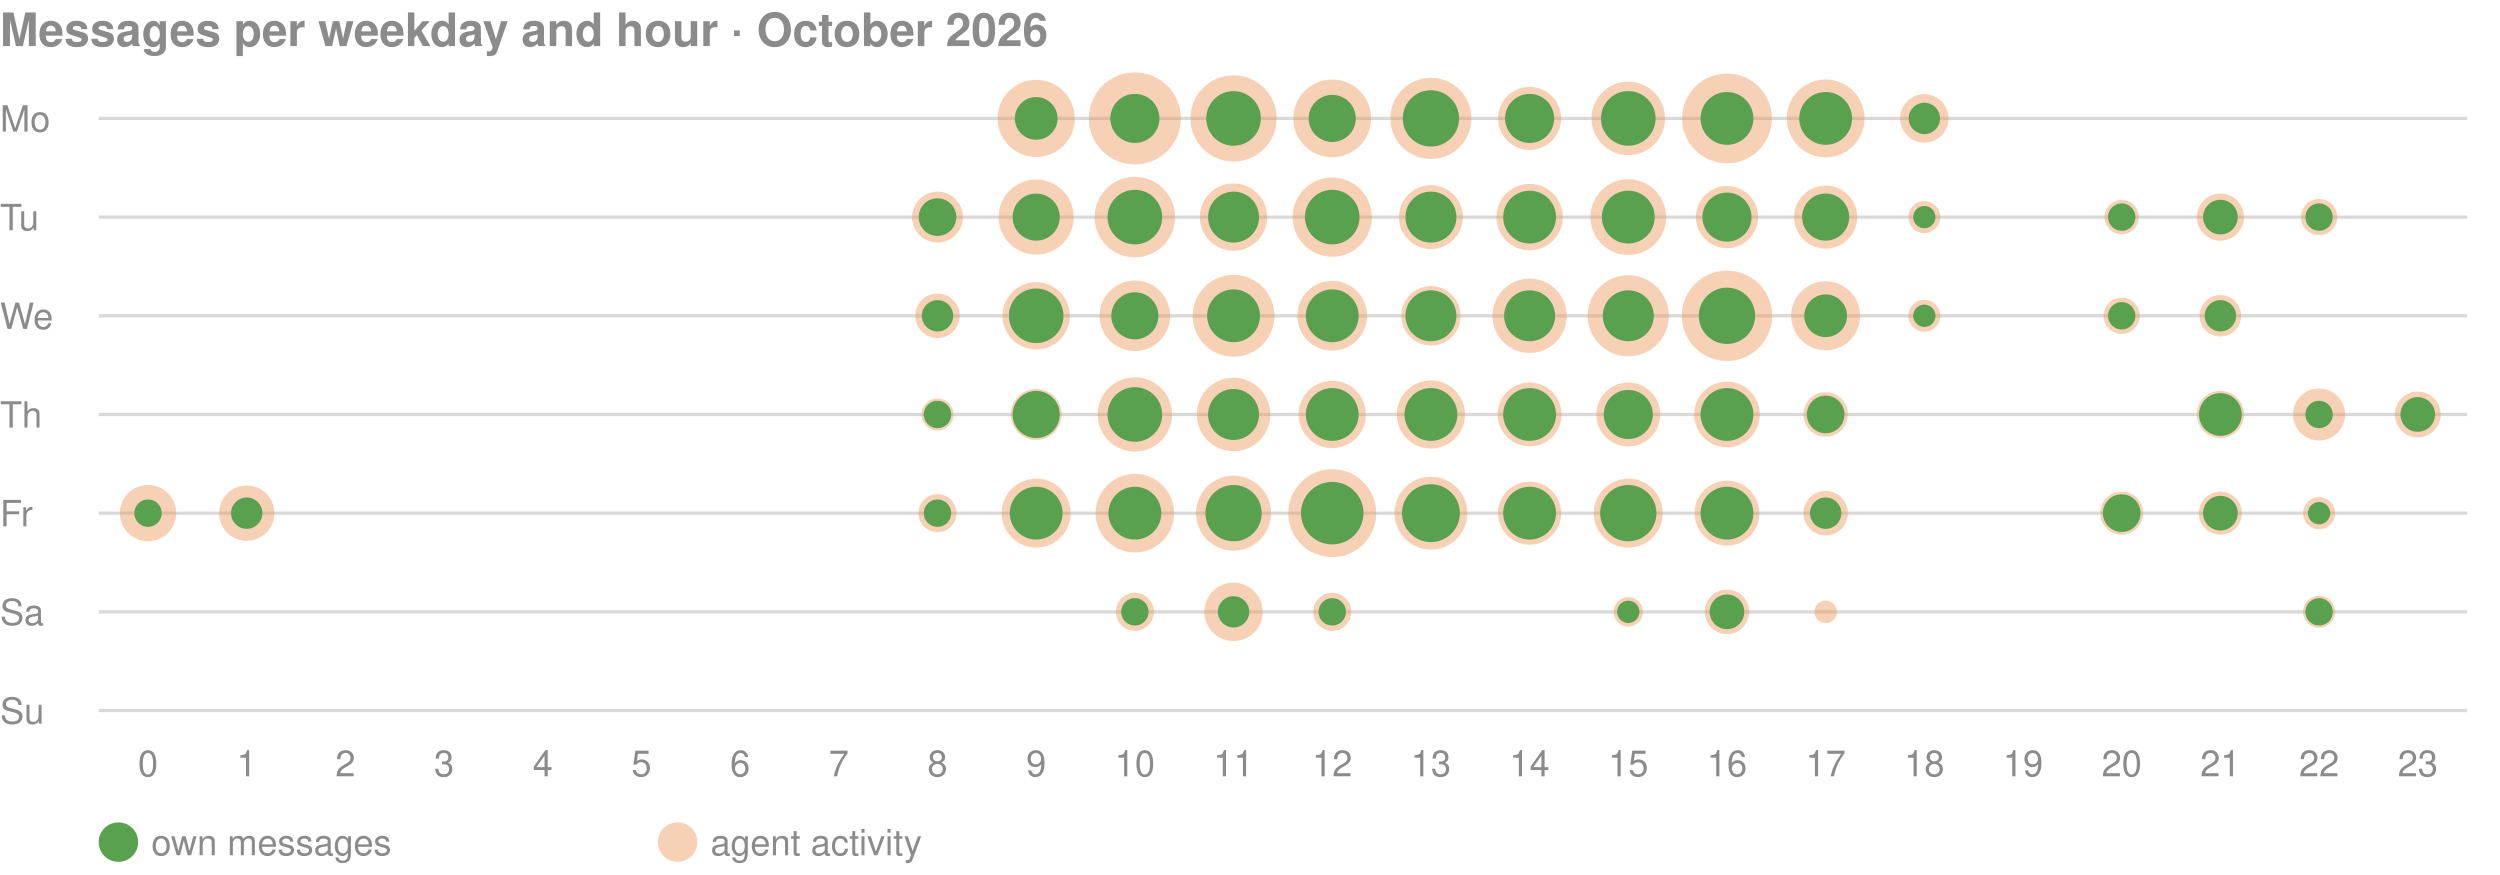
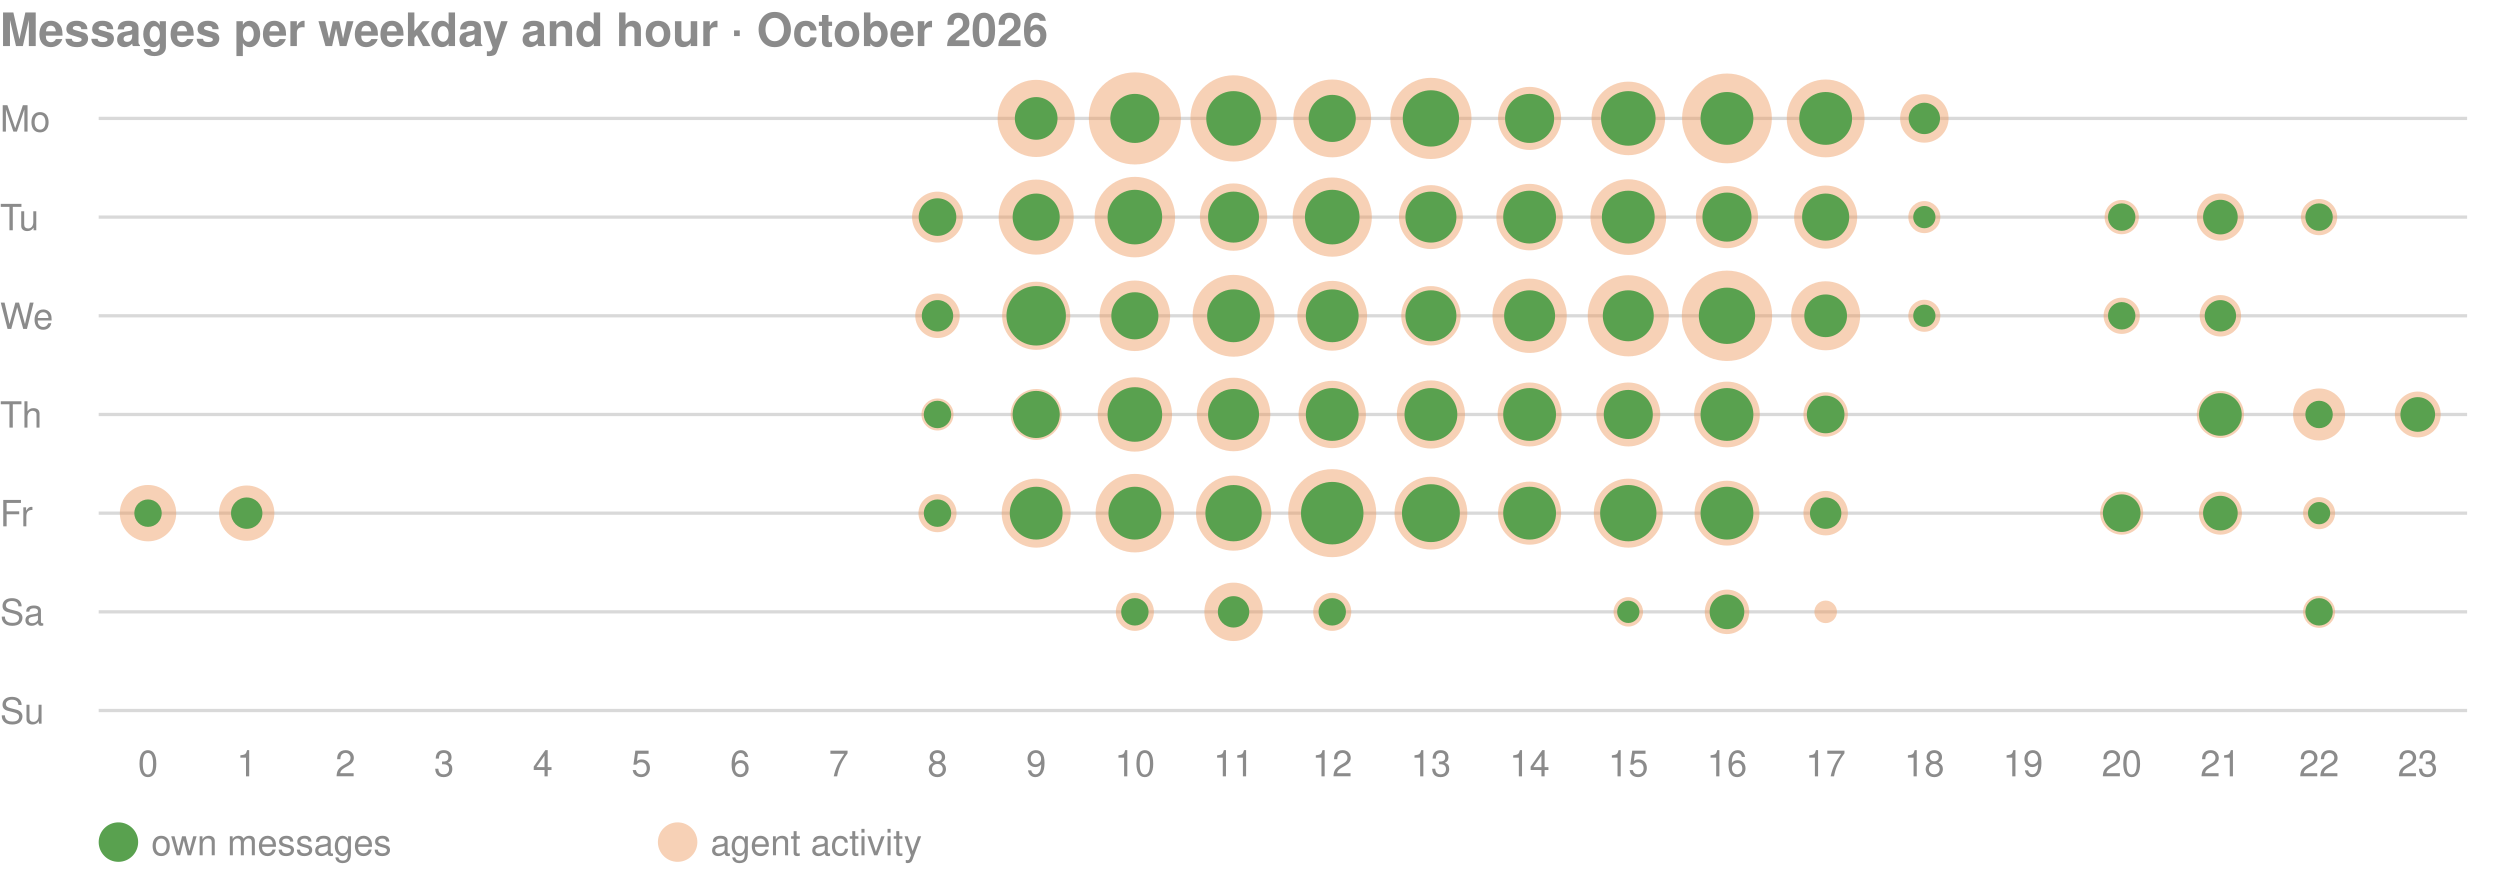
<svg xmlns="http://www.w3.org/2000/svg" width="760" height="266" viewBox="0 0 760 266" font-family="-apple-system, 'Segoe UI', Helvetica, Arial, sans-serif">
  <text x="0" y="14" font-size="14" font-weight="600" fill="#8b8b8b">Messages per weekday and hour · October 2026</text>
  <text x="0" y="40" font-size="11" fill="#8b8b8b">Mo</text>
  <line x1="30" y1="36" x2="750" y2="36" stroke="#7f7f7f" stroke-width="1" stroke-opacity="0.3" />
  <circle cx="315" cy="36" r="11.73" fill="#ee9a5f" fill-opacity="0.45" />
  <circle cx="315" cy="36" r="6.49" fill="#59a14f" />
  <circle cx="345" cy="36" r="14" fill="#ee9a5f" fill-opacity="0.45" />
  <circle cx="345" cy="36" r="7.46" fill="#59a14f" />
  <circle cx="375" cy="36" r="13.11" fill="#ee9a5f" fill-opacity="0.45" />
  <circle cx="375" cy="36" r="8.3" fill="#59a14f" />
  <circle cx="405" cy="36" r="11.83" fill="#ee9a5f" fill-opacity="0.45" />
  <circle cx="405" cy="36" r="7.16" fill="#59a14f" />
  <circle cx="435" cy="36" r="12.34" fill="#ee9a5f" fill-opacity="0.45" />
  <circle cx="435" cy="36" r="8.56" fill="#59a14f" />
  <circle cx="465" cy="36" r="9.59" fill="#ee9a5f" fill-opacity="0.45" />
  <circle cx="465" cy="36" r="7.46" fill="#59a14f" />
  <circle cx="495" cy="36" r="11.18" fill="#ee9a5f" fill-opacity="0.45" />
  <circle cx="495" cy="36" r="8.3" fill="#59a14f" />
  <circle cx="525" cy="36" r="13.65" fill="#ee9a5f" fill-opacity="0.45" />
  <circle cx="525" cy="36" r="8.03" fill="#59a14f" />
  <circle cx="555" cy="36" r="11.83" fill="#ee9a5f" fill-opacity="0.45" />
  <circle cx="555" cy="36" r="8.03" fill="#59a14f" />
  <circle cx="585" cy="36" r="7.37" fill="#ee9a5f" fill-opacity="0.45" />
  <circle cx="585" cy="36" r="4.77" fill="#59a14f" />
  <text x="0" y="70" font-size="11" fill="#8b8b8b">Tu</text>
  <line x1="30" y1="66" x2="750" y2="66" stroke="#7f7f7f" stroke-width="1" stroke-opacity="0.3" />
  <circle cx="285" cy="66" r="7.74" fill="#ee9a5f" fill-opacity="0.45" />
  <circle cx="285" cy="66" r="5.72" fill="#59a14f" />
  <circle cx="315" cy="66" r="11.41" fill="#ee9a5f" fill-opacity="0.45" />
  <circle cx="315" cy="66" r="7.16" fill="#59a14f" />
  <circle cx="345" cy="66" r="12.24" fill="#ee9a5f" fill-opacity="0.45" />
  <circle cx="345" cy="66" r="8.3" fill="#59a14f" />
  <circle cx="375" cy="66" r="10.24" fill="#ee9a5f" fill-opacity="0.45" />
  <circle cx="375" cy="66" r="7.75" fill="#59a14f" />
  <circle cx="405" cy="66" r="12.04" fill="#ee9a5f" fill-opacity="0.45" />
  <circle cx="405" cy="66" r="8.3" fill="#59a14f" />
  <circle cx="435" cy="66" r="9.72" fill="#ee9a5f" fill-opacity="0.45" />
  <circle cx="435" cy="66" r="7.75" fill="#59a14f" />
  <circle cx="465" cy="66" r="10.11" fill="#ee9a5f" fill-opacity="0.45" />
  <circle cx="465" cy="66" r="8.03" fill="#59a14f" />
  <circle cx="495" cy="66" r="11.51" fill="#ee9a5f" fill-opacity="0.45" />
  <circle cx="495" cy="66" r="8.03" fill="#59a14f" />
  <circle cx="525" cy="66" r="9.45" fill="#ee9a5f" fill-opacity="0.45" />
  <circle cx="525" cy="66" r="7.46" fill="#59a14f" />
  <circle cx="555" cy="66" r="9.59" fill="#ee9a5f" fill-opacity="0.45" />
  <circle cx="555" cy="66" r="7.16" fill="#59a14f" />
  <circle cx="585" cy="66" r="4.87" fill="#ee9a5f" fill-opacity="0.45" />
  <circle cx="585" cy="66" r="3.39" fill="#59a14f" />
  <circle cx="645" cy="66" r="5.21" fill="#ee9a5f" fill-opacity="0.45" />
  <circle cx="645" cy="66" r="4.17" fill="#59a14f" />
  <circle cx="675" cy="66" r="7.17" fill="#ee9a5f" fill-opacity="0.45" />
  <circle cx="675" cy="66" r="5.27" fill="#59a14f" />
  <circle cx="705" cy="66" r="5.51" fill="#ee9a5f" fill-opacity="0.45" />
  <circle cx="705" cy="66" r="4.17" fill="#59a14f" />
  <text x="0" y="100" font-size="11" fill="#8b8b8b">We</text>
  <line x1="30" y1="96" x2="750" y2="96" stroke="#7f7f7f" stroke-width="1" stroke-opacity="0.3" />
  <circle cx="285" cy="96" r="6.76" fill="#ee9a5f" fill-opacity="0.45" />
  <circle cx="285" cy="96" r="4.77" fill="#59a14f" />
-   <circle cx="315" cy="96" r="10.24" fill="#ee9a5f" fill-opacity="0.45" />
-   <circle cx="315" cy="96" r="8.3" fill="#59a14f" />
+   <circle cx="315" cy="96" r="10.36" fill="#ee9a5f" fill-opacity="0.45" />
+   <circle cx="315" cy="96" r="9.04" fill="#59a14f" />
  <circle cx="345" cy="96" r="10.72" fill="#ee9a5f" fill-opacity="0.45" />
  <circle cx="345" cy="96" r="7.16" fill="#59a14f" />
  <circle cx="375" cy="96" r="12.44" fill="#ee9a5f" fill-opacity="0.45" />
  <circle cx="375" cy="96" r="8.03" fill="#59a14f" />
  <circle cx="405" cy="96" r="10.61" fill="#ee9a5f" fill-opacity="0.45" />
  <circle cx="405" cy="96" r="8.03" fill="#59a14f" />
  <circle cx="435" cy="96" r="9.03" fill="#ee9a5f" fill-opacity="0.45" />
  <circle cx="435" cy="96" r="7.75" fill="#59a14f" />
  <circle cx="465" cy="96" r="11.3" fill="#ee9a5f" fill-opacity="0.45" />
  <circle cx="465" cy="96" r="7.75" fill="#59a14f" />
  <circle cx="495" cy="96" r="12.34" fill="#ee9a5f" fill-opacity="0.45" />
  <circle cx="495" cy="96" r="7.75" fill="#59a14f" />
  <circle cx="525" cy="96" r="13.74" fill="#ee9a5f" fill-opacity="0.45" />
  <circle cx="525" cy="96" r="8.56" fill="#59a14f" />
  <circle cx="555" cy="96" r="10.49" fill="#ee9a5f" fill-opacity="0.45" />
  <circle cx="555" cy="96" r="6.49" fill="#59a14f" />
  <circle cx="585" cy="96" r="4.87" fill="#ee9a5f" fill-opacity="0.45" />
  <circle cx="585" cy="96" r="3.39" fill="#59a14f" />
  <circle cx="645" cy="96" r="5.51" fill="#ee9a5f" fill-opacity="0.45" />
  <circle cx="645" cy="96" r="4.17" fill="#59a14f" />
  <circle cx="675" cy="96" r="6.3" fill="#ee9a5f" fill-opacity="0.45" />
  <circle cx="675" cy="96" r="4.77" fill="#59a14f" />
  <text x="0" y="130" font-size="11" fill="#8b8b8b">Th</text>
  <line x1="30" y1="126" x2="750" y2="126" stroke="#7f7f7f" stroke-width="1" stroke-opacity="0.3" />
  <circle cx="285" cy="126" r="4.87" fill="#ee9a5f" fill-opacity="0.45" />
  <circle cx="285" cy="126" r="4.17" fill="#59a14f" />
  <circle cx="315" cy="126" r="7.74" fill="#ee9a5f" fill-opacity="0.45" />
  <circle cx="315" cy="126" r="7.16" fill="#59a14f" />
  <circle cx="345" cy="126" r="11.3" fill="#ee9a5f" fill-opacity="0.45" />
  <circle cx="345" cy="126" r="8.3" fill="#59a14f" />
  <circle cx="375" cy="126" r="11.18" fill="#ee9a5f" fill-opacity="0.45" />
  <circle cx="375" cy="126" r="7.75" fill="#59a14f" />
  <circle cx="405" cy="126" r="10.24" fill="#ee9a5f" fill-opacity="0.45" />
  <circle cx="405" cy="126" r="8.03" fill="#59a14f" />
  <circle cx="435" cy="126" r="10.36" fill="#ee9a5f" fill-opacity="0.45" />
  <circle cx="435" cy="126" r="8.03" fill="#59a14f" />
  <circle cx="465" cy="126" r="9.72" fill="#ee9a5f" fill-opacity="0.45" />
  <circle cx="465" cy="126" r="8.03" fill="#59a14f" />
  <circle cx="495" cy="126" r="9.72" fill="#ee9a5f" fill-opacity="0.45" />
  <circle cx="495" cy="126" r="7.46" fill="#59a14f" />
  <circle cx="525" cy="126" r="9.99" fill="#ee9a5f" fill-opacity="0.45" />
  <circle cx="525" cy="126" r="8.03" fill="#59a14f" />
  <circle cx="555" cy="126" r="6.76" fill="#ee9a5f" fill-opacity="0.45" />
  <circle cx="555" cy="126" r="5.72" fill="#59a14f" />
  <circle cx="675" cy="126" r="7.17" fill="#ee9a5f" fill-opacity="0.45" />
  <circle cx="675" cy="126" r="6.49" fill="#59a14f" />
  <circle cx="705" cy="126" r="7.91" fill="#ee9a5f" fill-opacity="0.45" />
  <circle cx="705" cy="126" r="4.17" fill="#59a14f" />
  <circle cx="735" cy="126" r="6.97" fill="#ee9a5f" fill-opacity="0.45" />
  <circle cx="735" cy="126" r="5.27" fill="#59a14f" />
  <text x="0" y="160" font-size="11" fill="#8b8b8b">Fr</text>
  <line x1="30" y1="156" x2="750" y2="156" stroke="#7f7f7f" stroke-width="1" stroke-opacity="0.3" />
  <circle cx="45" cy="156" r="8.57" fill="#ee9a5f" fill-opacity="0.45" />
  <circle cx="45" cy="156" r="4.17" fill="#59a14f" />
  <circle cx="75" cy="156" r="8.41" fill="#ee9a5f" fill-opacity="0.45" />
  <circle cx="75" cy="156" r="4.77" fill="#59a14f" />
  <circle cx="285" cy="156" r="5.79" fill="#ee9a5f" fill-opacity="0.45" />
  <circle cx="285" cy="156" r="4.17" fill="#59a14f" />
  <circle cx="315" cy="156" r="10.49" fill="#ee9a5f" fill-opacity="0.45" />
  <circle cx="315" cy="156" r="8.03" fill="#59a14f" />
  <circle cx="345" cy="156" r="11.94" fill="#ee9a5f" fill-opacity="0.45" />
  <circle cx="345" cy="156" r="8.03" fill="#59a14f" />
  <circle cx="375" cy="156" r="11.41" fill="#ee9a5f" fill-opacity="0.45" />
  <circle cx="375" cy="156" r="8.56" fill="#59a14f" />
  <circle cx="405" cy="156" r="13.38" fill="#ee9a5f" fill-opacity="0.45" />
  <circle cx="405" cy="156" r="9.5" fill="#59a14f" />
  <circle cx="435" cy="156" r="11.07" fill="#ee9a5f" fill-opacity="0.45" />
  <circle cx="435" cy="156" r="8.8" fill="#59a14f" />
  <circle cx="465" cy="156" r="9.59" fill="#ee9a5f" fill-opacity="0.45" />
  <circle cx="465" cy="156" r="8.03" fill="#59a14f" />
  <circle cx="495" cy="156" r="10.49" fill="#ee9a5f" fill-opacity="0.45" />
  <circle cx="495" cy="156" r="8.56" fill="#59a14f" />
  <circle cx="525" cy="156" r="9.86" fill="#ee9a5f" fill-opacity="0.45" />
  <circle cx="525" cy="156" r="8.03" fill="#59a14f" />
  <circle cx="555" cy="156" r="6.76" fill="#ee9a5f" fill-opacity="0.45" />
  <circle cx="555" cy="156" r="4.77" fill="#59a14f" />
  <circle cx="645" cy="156" r="6.54" fill="#ee9a5f" fill-opacity="0.45" />
  <circle cx="645" cy="156" r="5.72" fill="#59a14f" />
  <circle cx="675" cy="156" r="6.54" fill="#ee9a5f" fill-opacity="0.45" />
  <circle cx="675" cy="156" r="5.27" fill="#59a14f" />
  <circle cx="705" cy="156" r="4.87" fill="#ee9a5f" fill-opacity="0.45" />
  <circle cx="705" cy="156" r="3.39" fill="#59a14f" />
  <text x="0" y="190" font-size="11" fill="#8b8b8b">Sa</text>
  <line x1="30" y1="186" x2="750" y2="186" stroke="#7f7f7f" stroke-width="1" stroke-opacity="0.3" />
  <circle cx="345" cy="186" r="5.79" fill="#ee9a5f" fill-opacity="0.45" />
  <circle cx="345" cy="186" r="4.17" fill="#59a14f" />
  <circle cx="375" cy="186" r="8.88" fill="#ee9a5f" fill-opacity="0.45" />
  <circle cx="375" cy="186" r="4.77" fill="#59a14f" />
  <circle cx="405" cy="186" r="5.79" fill="#ee9a5f" fill-opacity="0.45" />
  <circle cx="405" cy="186" r="4.17" fill="#59a14f" />
  <circle cx="495" cy="186" r="4.48" fill="#ee9a5f" fill-opacity="0.45" />
  <circle cx="495" cy="186" r="3.39" fill="#59a14f" />
  <circle cx="525" cy="186" r="6.76" fill="#ee9a5f" fill-opacity="0.45" />
  <circle cx="525" cy="186" r="5.27" fill="#59a14f" />
  <circle cx="555" cy="186" r="3.43" fill="#ee9a5f" fill-opacity="0.45" />
  <circle cx="705" cy="186" r="4.87" fill="#ee9a5f" fill-opacity="0.45" />
  <circle cx="705" cy="186" r="4.17" fill="#59a14f" />
  <text x="0" y="220" font-size="11" fill="#8b8b8b">Su</text>
  <line x1="30" y1="216" x2="750" y2="216" stroke="#7f7f7f" stroke-width="1" stroke-opacity="0.3" />
  <text x="45" y="236" font-size="11" text-anchor="middle" fill="#8b8b8b">0</text>
  <text x="75" y="236" font-size="11" text-anchor="middle" fill="#8b8b8b">1</text>
  <text x="105" y="236" font-size="11" text-anchor="middle" fill="#8b8b8b">2</text>
  <text x="135" y="236" font-size="11" text-anchor="middle" fill="#8b8b8b">3</text>
  <text x="165" y="236" font-size="11" text-anchor="middle" fill="#8b8b8b">4</text>
  <text x="195" y="236" font-size="11" text-anchor="middle" fill="#8b8b8b">5</text>
  <text x="225" y="236" font-size="11" text-anchor="middle" fill="#8b8b8b">6</text>
  <text x="255" y="236" font-size="11" text-anchor="middle" fill="#8b8b8b">7</text>
  <text x="285" y="236" font-size="11" text-anchor="middle" fill="#8b8b8b">8</text>
  <text x="315" y="236" font-size="11" text-anchor="middle" fill="#8b8b8b">9</text>
  <text x="345" y="236" font-size="11" text-anchor="middle" fill="#8b8b8b">10</text>
  <text x="375" y="236" font-size="11" text-anchor="middle" fill="#8b8b8b">11</text>
  <text x="405" y="236" font-size="11" text-anchor="middle" fill="#8b8b8b">12</text>
  <text x="435" y="236" font-size="11" text-anchor="middle" fill="#8b8b8b">13</text>
  <text x="465" y="236" font-size="11" text-anchor="middle" fill="#8b8b8b">14</text>
  <text x="495" y="236" font-size="11" text-anchor="middle" fill="#8b8b8b">15</text>
  <text x="525" y="236" font-size="11" text-anchor="middle" fill="#8b8b8b">16</text>
  <text x="555" y="236" font-size="11" text-anchor="middle" fill="#8b8b8b">17</text>
  <text x="585" y="236" font-size="11" text-anchor="middle" fill="#8b8b8b">18</text>
  <text x="615" y="236" font-size="11" text-anchor="middle" fill="#8b8b8b">19</text>
  <text x="645" y="236" font-size="11" text-anchor="middle" fill="#8b8b8b">20</text>
  <text x="675" y="236" font-size="11" text-anchor="middle" fill="#8b8b8b">21</text>
  <text x="705" y="236" font-size="11" text-anchor="middle" fill="#8b8b8b">22</text>
  <text x="735" y="236" font-size="11" text-anchor="middle" fill="#8b8b8b">23</text>
  <circle cx="36" cy="256" r="6" fill="#59a14f" />
  <text x="46" y="260" font-size="11" fill="#8b8b8b">own messages</text>
  <circle cx="206" cy="256" r="6" fill="#ee9a5f" fill-opacity="0.45" />
  <text x="216" y="260" font-size="11" fill="#8b8b8b">agent activity</text>
</svg>
